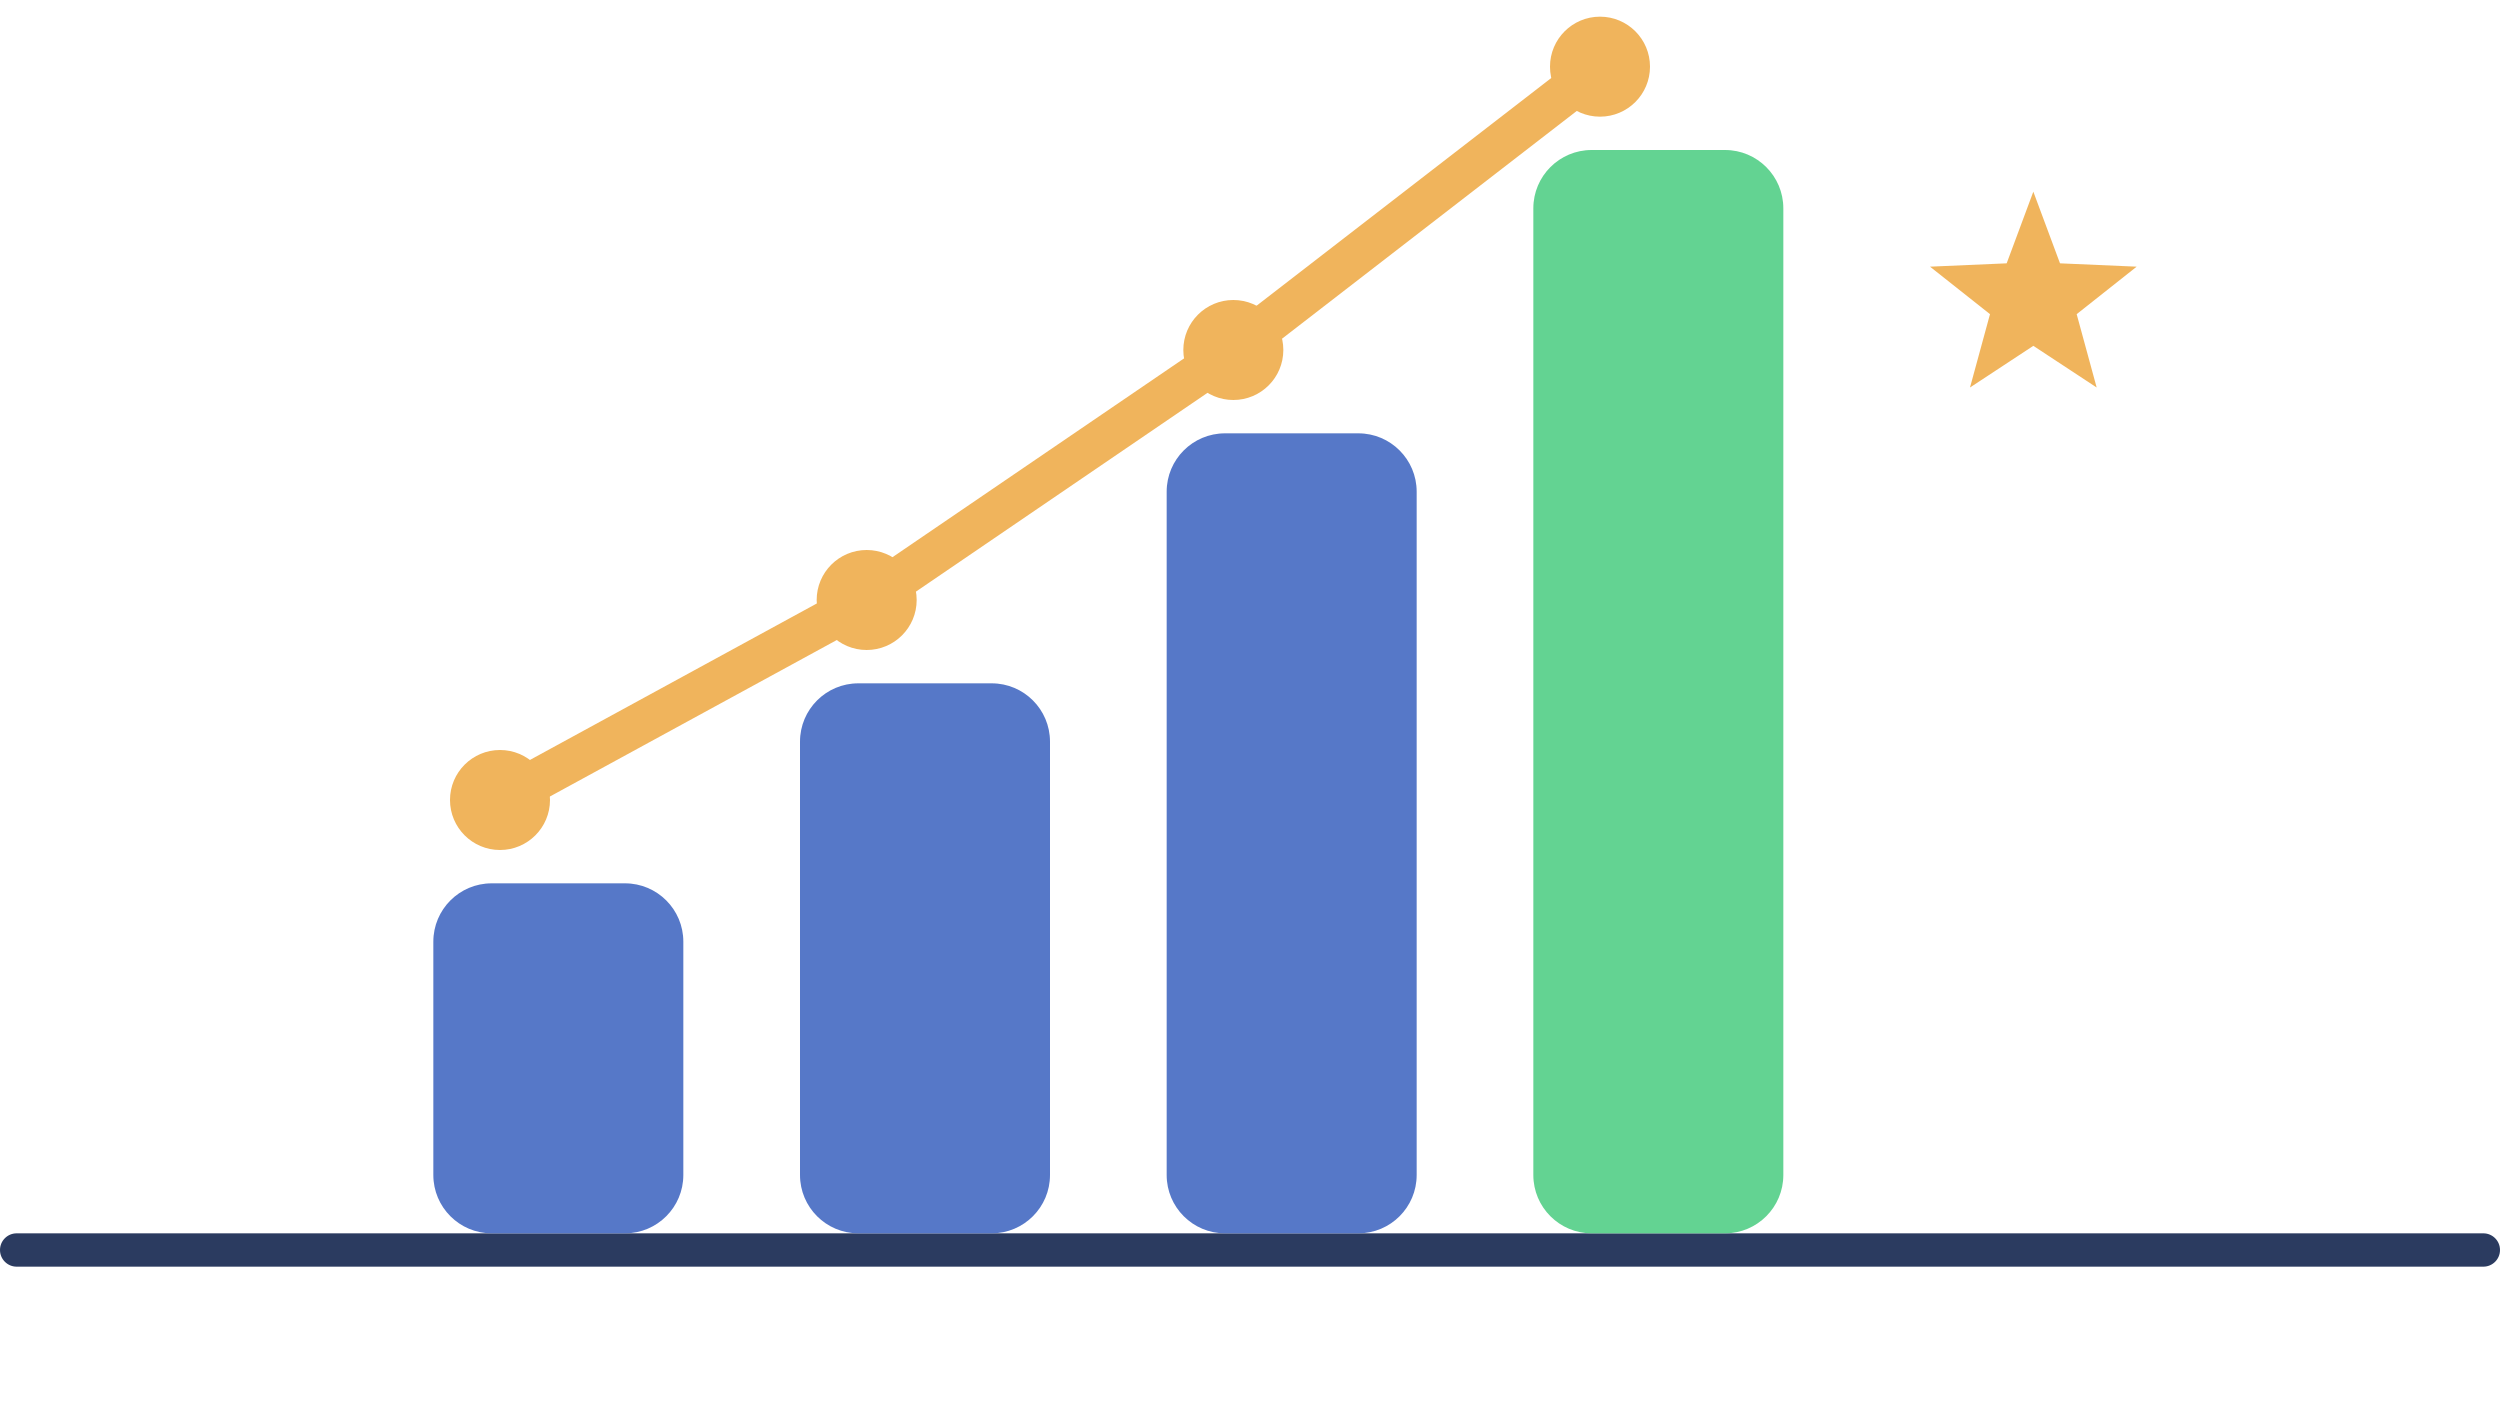
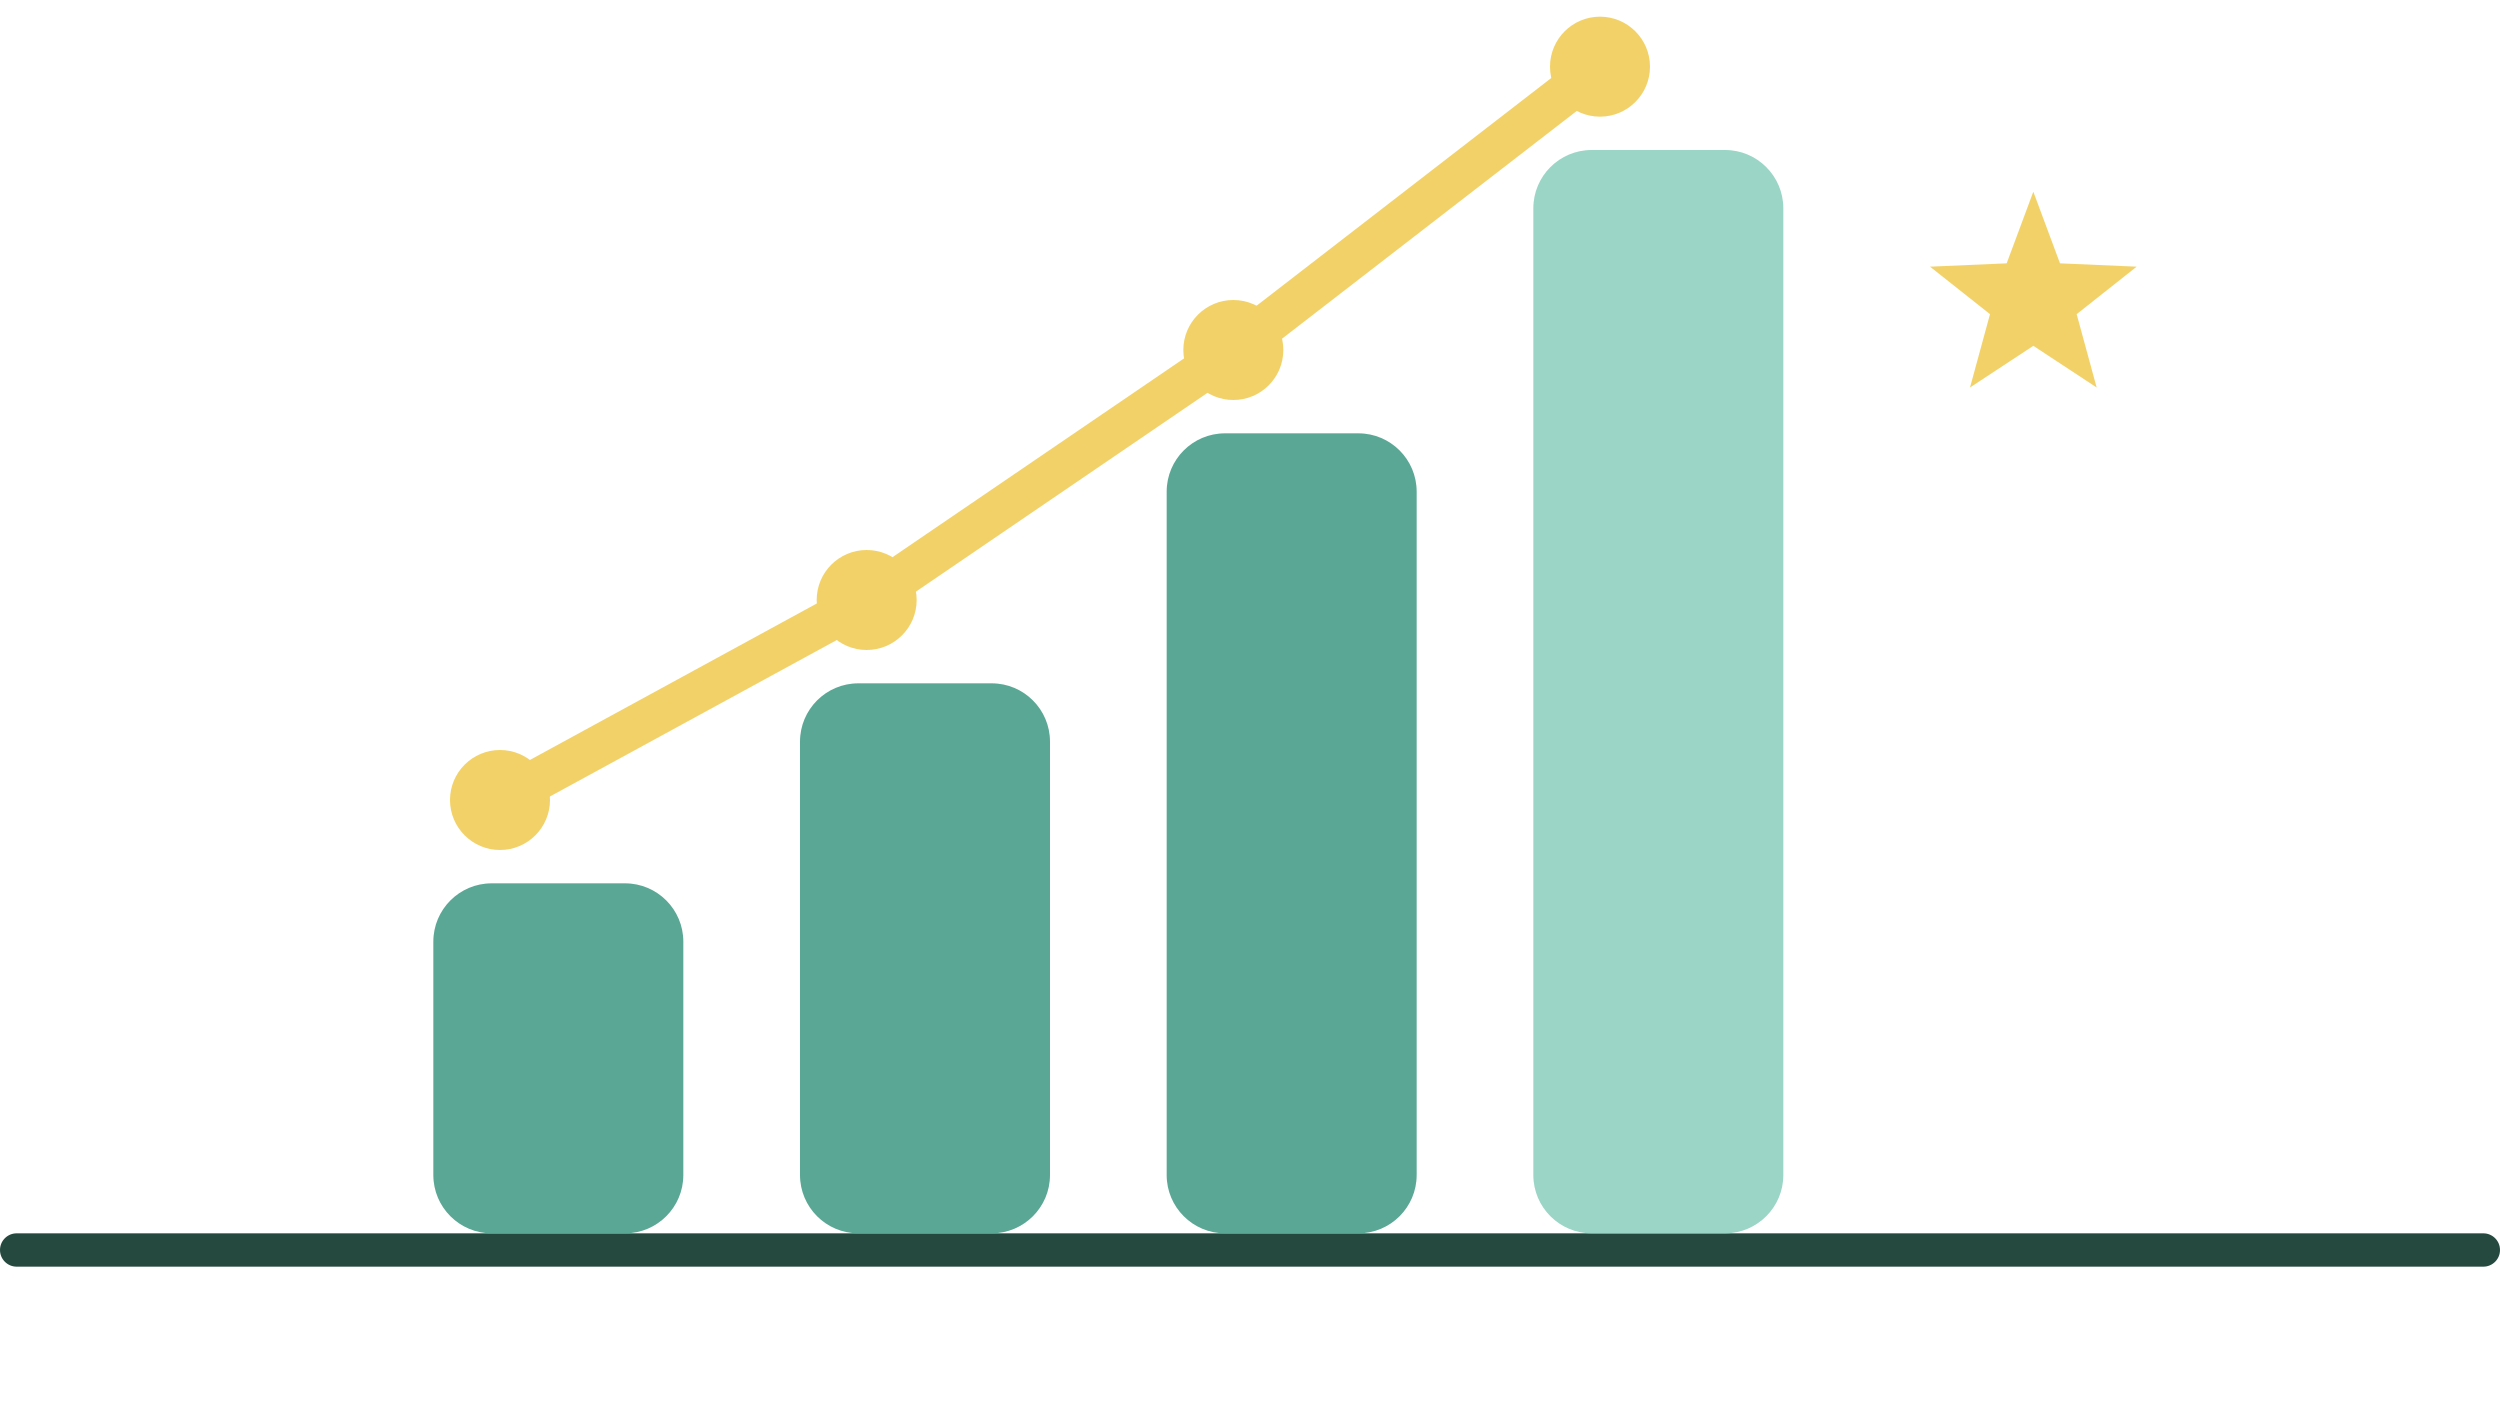
<svg xmlns="http://www.w3.org/2000/svg" viewBox="0 0 300 170" width="300" height="170" fill="none" role="img" aria-hidden="true">
-   <rect x="0" y="148" width="300" height="4" rx="2" fill="#2b3b60" />
-   <rect x="52" y="106" width="30" height="42" rx="7" fill="#5678c8" />
-   <rect x="96" y="82" width="30" height="66" rx="7" fill="#5678c8" />
-   <rect x="140" y="52" width="30" height="96" rx="7" fill="#5678c8" />
-   <rect x="184" y="18" width="30" height="130" rx="7" fill="#63d392" />
-   <path d="M60 96 L104 72 L148 42 L192 8" fill="none" stroke="#f0b45c" stroke-width="5" stroke-linecap="round" stroke-linejoin="round" />
-   <circle cx="60" cy="96" r="6" fill="#f0b45c" />
-   <circle cx="104" cy="72" r="6" fill="#f0b45c" />
-   <circle cx="148" cy="42" r="6" fill="#f0b45c" />
-   <circle cx="192" cy="8" r="6" fill="#f0b45c" />
-   <polygon points="244.0,23.0 247.2,31.6 256.4,32.0 249.2,37.7 251.6,46.5 244.0,41.5 236.4,46.5 238.8,37.7 231.6,32.0 240.8,31.6" fill="#f0b45c" />
+   <rect x="0" y="148" width="300" height="4" rx="2" fill="#26493F" />
+   <rect x="52" y="106" width="30" height="42" rx="7" fill="#5AA795" />
+   <rect x="96" y="82" width="30" height="66" rx="7" fill="#5AA795" />
+   <rect x="140" y="52" width="30" height="96" rx="7" fill="#5AA795" />
+   <rect x="184" y="18" width="30" height="130" rx="7" fill="#9BD5C5" />
+   <path d="M60 96 L104 72 L148 42 L192 8" fill="none" stroke="#F2D268" stroke-width="5" stroke-linecap="round" stroke-linejoin="round" />
+   <circle cx="60" cy="96" r="6" fill="#F2D268" />
+   <circle cx="104" cy="72" r="6" fill="#F2D268" />
+   <circle cx="148" cy="42" r="6" fill="#F2D268" />
+   <circle cx="192" cy="8" r="6" fill="#F2D268" />
+   <polygon points="244.0,23.0 247.2,31.6 256.4,32.0 249.2,37.7 251.6,46.5 244.0,41.5 236.4,46.5 238.8,37.7 231.6,32.0 240.8,31.6" fill="#F2D268" />
</svg>
